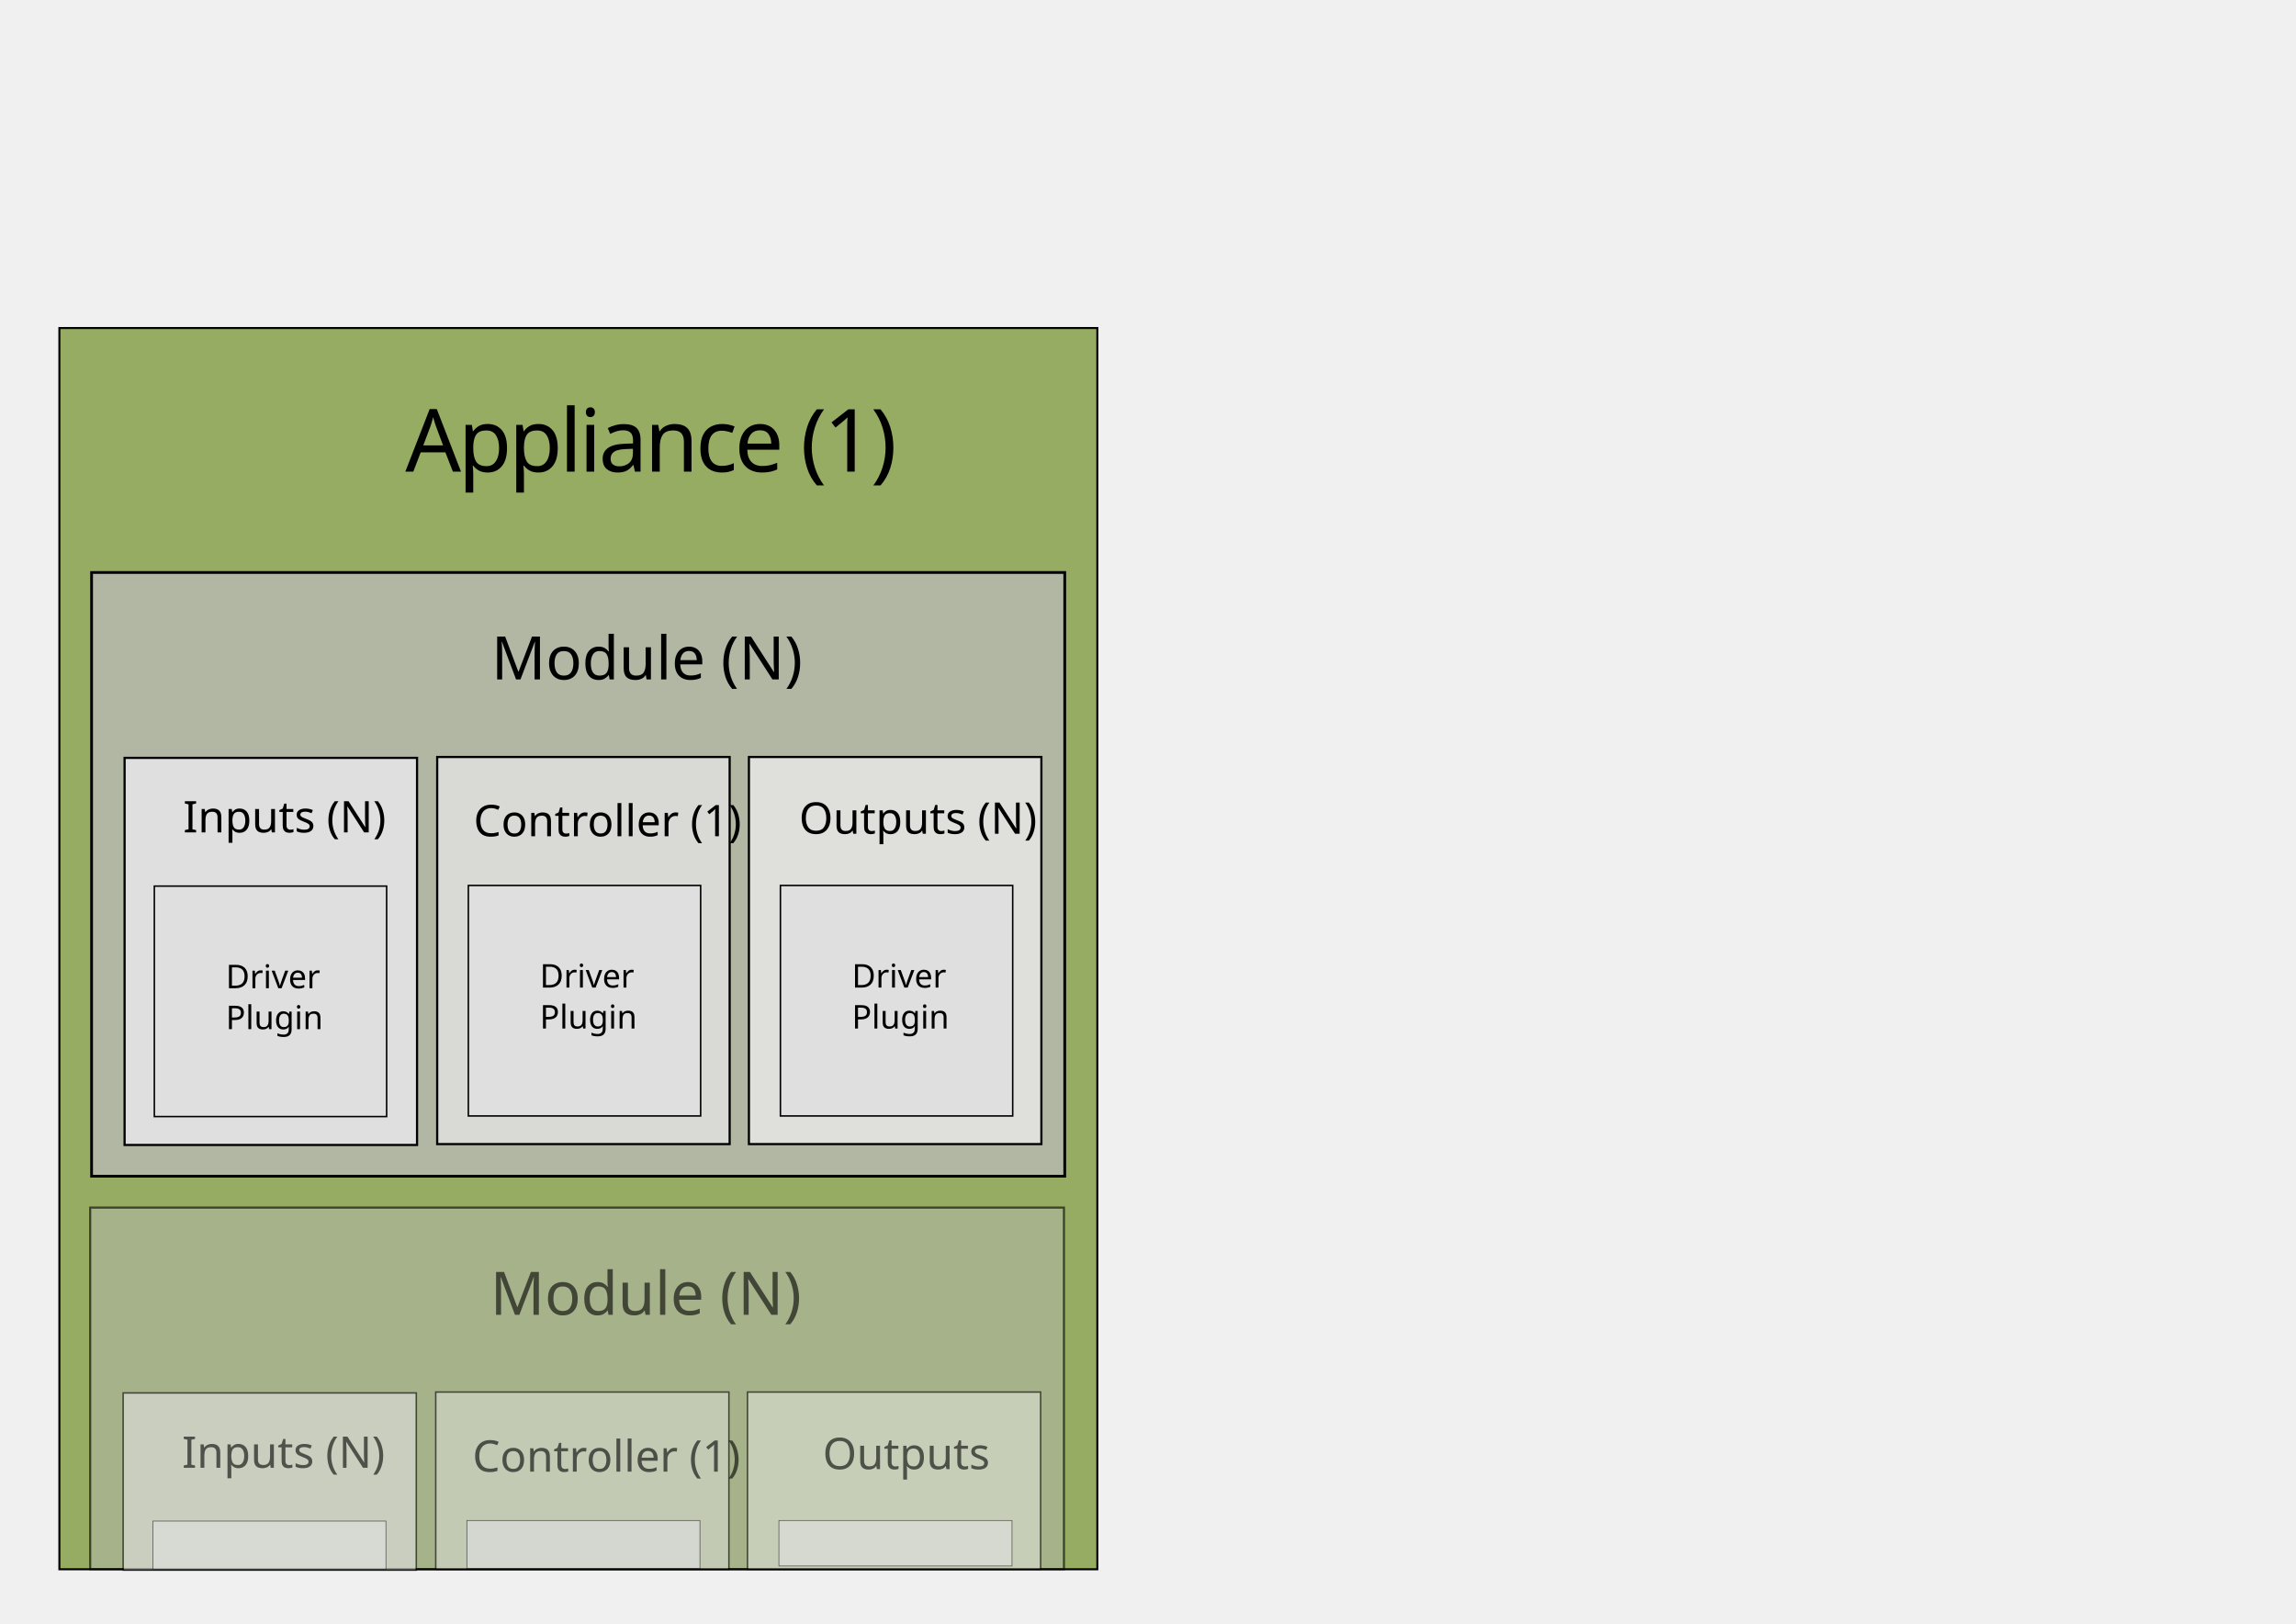
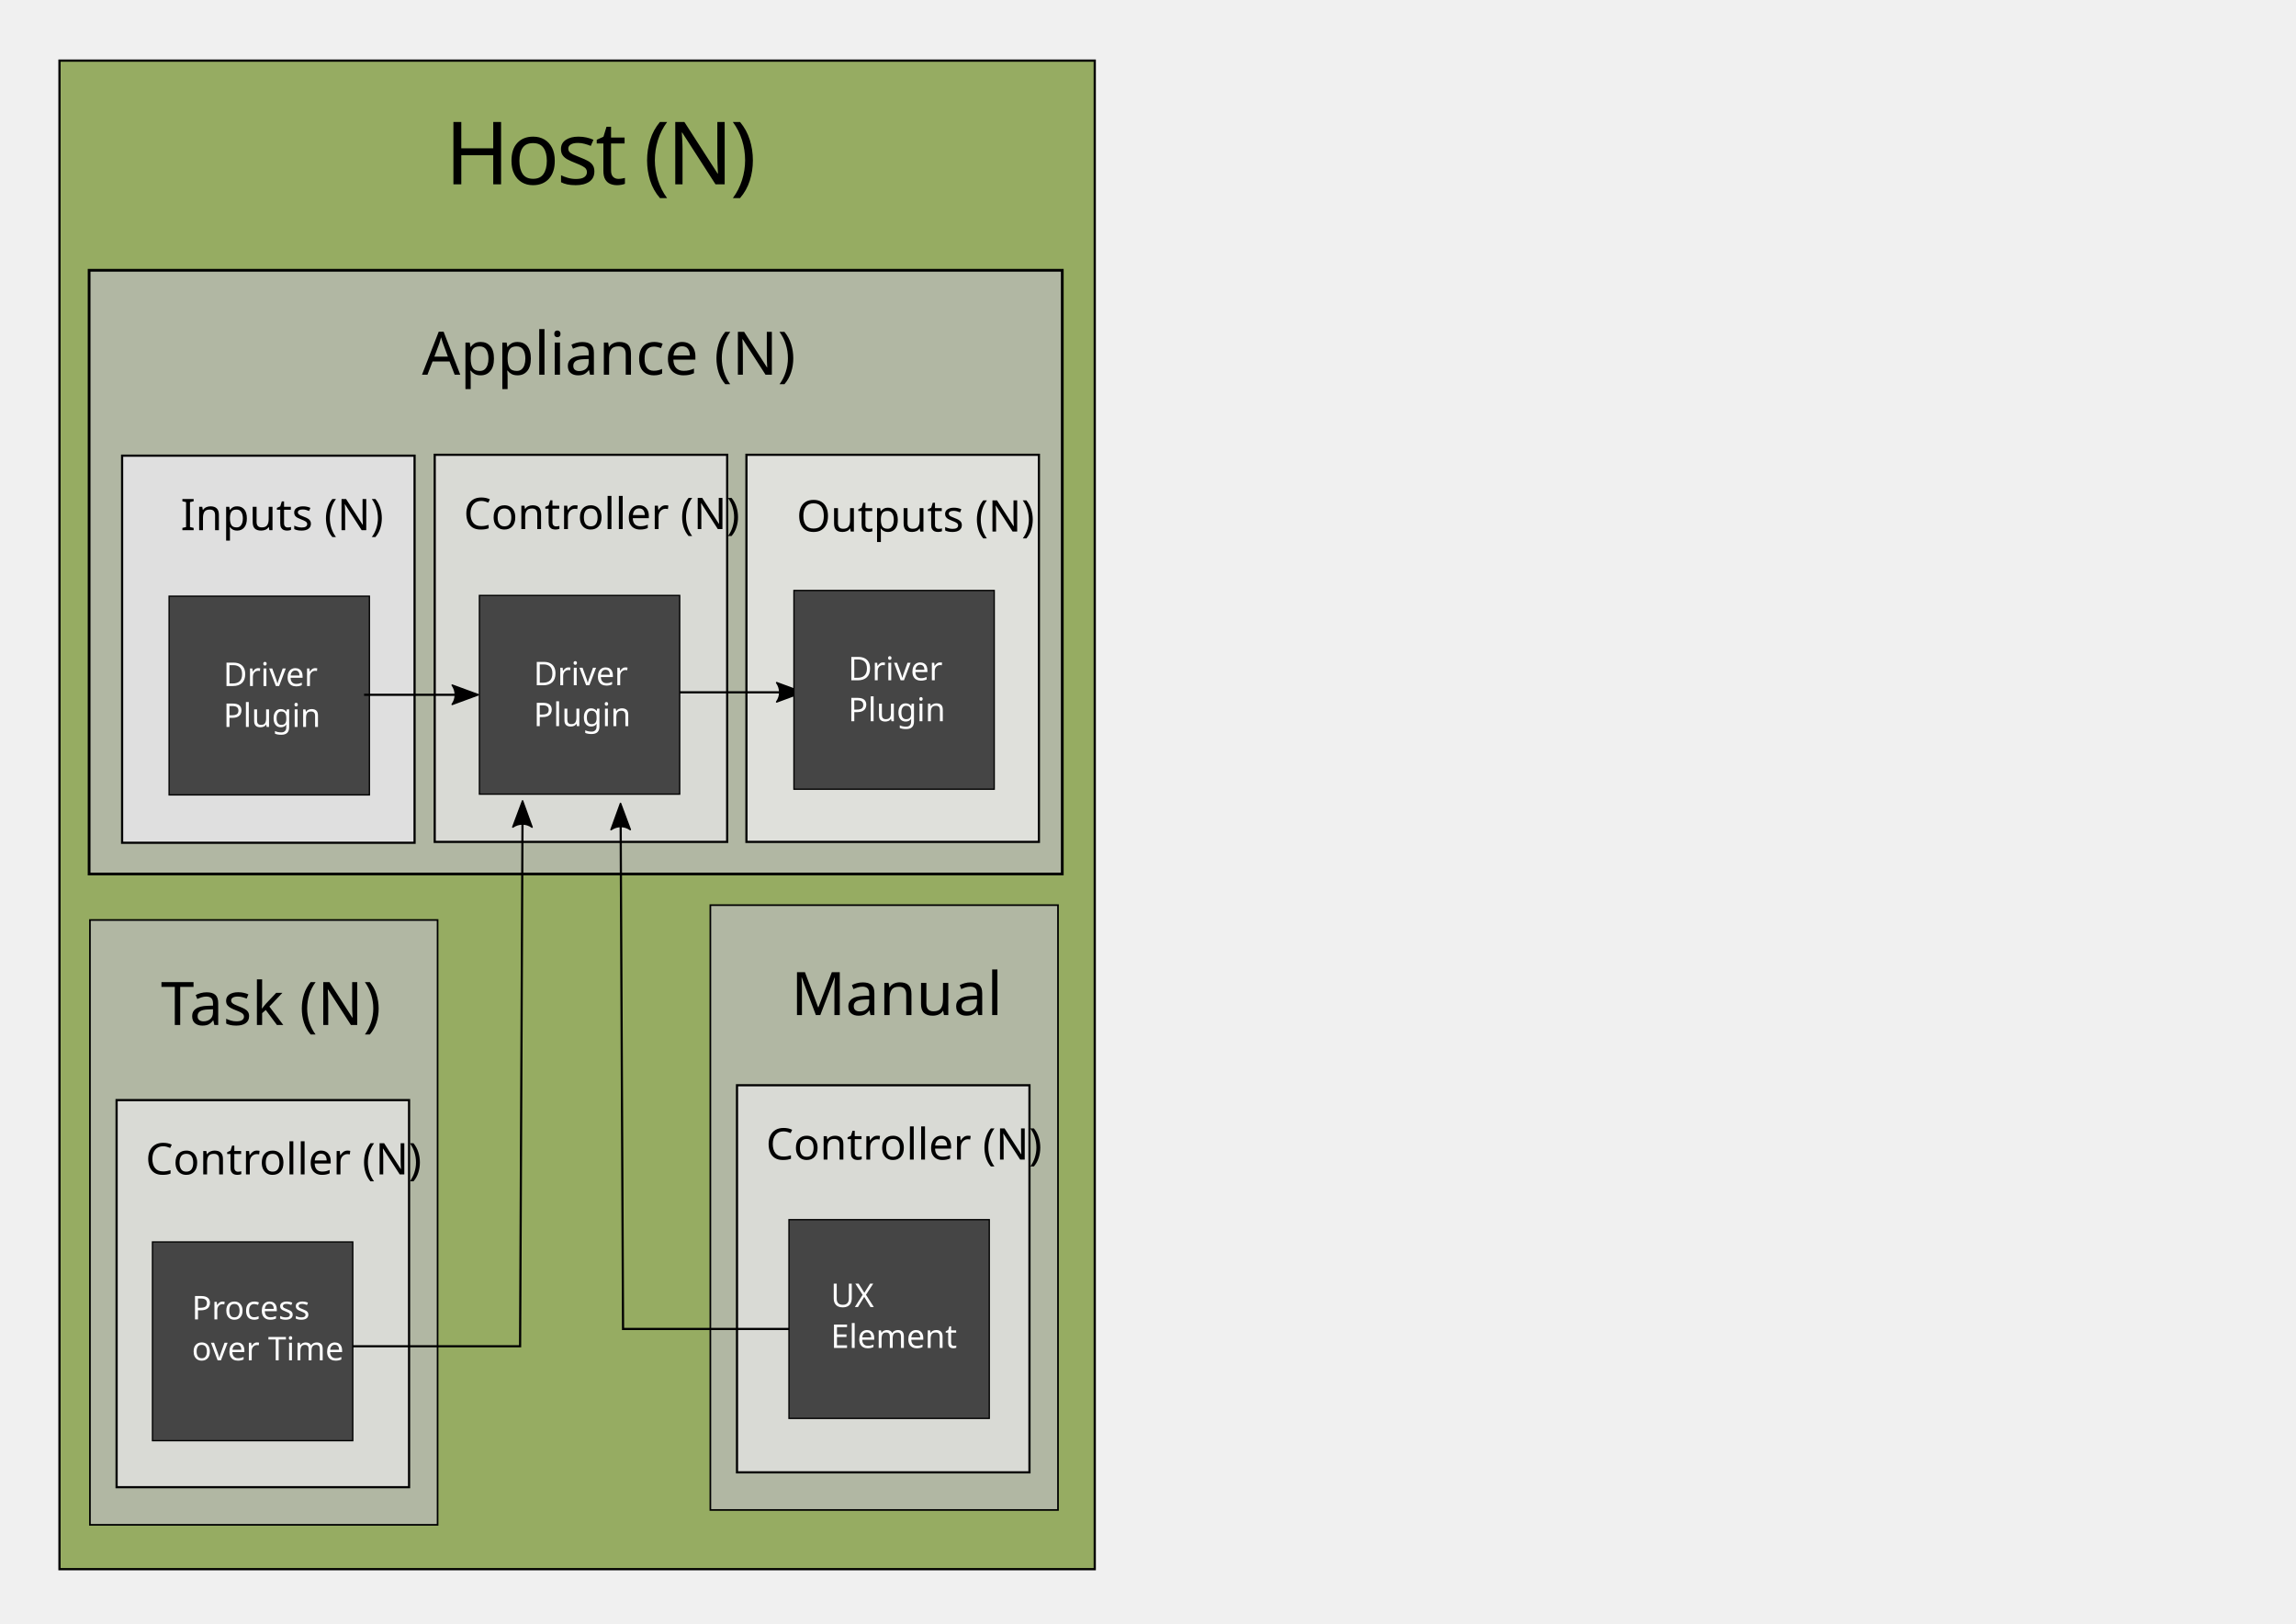
<svg xmlns="http://www.w3.org/2000/svg" width="297mm" height="210mm" viewBox="0 0 1052.362 744.094" id="svg2" version="1.1">
-   <defs id="defs4" />
+   <defs id="defs4">
+     <marker orient="auto" refY="0.0" refX="0.0" id="marker4644" style="overflow:visible;">
+       <path id="path4646" style="fill-rule:evenodd;stroke-width:0.625;stroke-linejoin:round;stroke:#000000;stroke-opacity:1;fill:#000000;fill-opacity:1" d="M 8.719,4.034 L -2.207,0.016 L 8.719,-4.002 C 6.973,-1.63 6.983,1.616 8.719,4.034 z " transform="scale(1.1) rotate(180) translate(1,0)" />
+     </marker>
+     <marker orient="auto" refY="0.0" refX="0.0" id="marker4640" style="overflow:visible;">
+       <path id="path4642" style="fill-rule:evenodd;stroke-width:0.625;stroke-linejoin:round;stroke:#000000;stroke-opacity:1;fill:#000000;fill-opacity:1" d="M 8.719,4.034 L -2.207,0.016 L 8.719,-4.002 C 6.973,-1.63 6.983,1.616 8.719,4.034 z " transform="scale(1.1) rotate(180) translate(1,0)" />
+     </marker>
+     <marker orient="auto" refY="0.0" refX="0.0" id="Arrow2Lend" style="overflow:visible;">
+       <path id="path4403" style="fill-rule:evenodd;stroke-width:0.625;stroke-linejoin:round;stroke:#000000;stroke-opacity:1;fill:#000000;fill-opacity:1" d="M 8.719,4.034 L -2.207,0.016 L 8.719,-4.002 C 6.973,-1.63 6.983,1.616 8.719,4.034 z " transform="scale(1.1) rotate(180) translate(1,0)" />
+     </marker>
+     <marker orient="auto" refY="0" refX="0" id="Arrow2Lend-9" style="overflow:visible">
+       <path id="path4403-3" style="fill:#000000;fill-opacity:1;fill-rule:evenodd;stroke:#000000;stroke-width:0.625;stroke-linejoin:round;stroke-opacity:1" d="M 8.719,4.034 -2.207,0.016 8.719,-4.002 c -1.745,2.372 -1.735,5.617 -6e-7,8.035 z" transform="matrix(-1.1,0,0,-1.1,-1.1,0)" />
+     </marker>
+   </defs>
  <g id="layer1" transform="translate(0,-308.2677)">
-     <rect style="opacity:1;fill:#96ac62;fill-opacity:1;stroke:#000000;stroke-width:0.927;stroke-miterlimit:4;stroke-dasharray:none;stroke-opacity:1" id="rect4136" width="475.74" height="568.826" x="27.216" y="458.594" />
-     <rect style="opacity:1;fill:#bababa;fill-opacity:0.741;stroke:#000000;stroke-width:1.26;stroke-miterlimit:4;stroke-dasharray:none;stroke-opacity:1" id="rect4138" width="446.036" height="276.668" x="41.982" y="570.622" />
-     <text xml:space="preserve" style="font-style:normal;font-variant:normal;font-weight:normal;font-stretch:normal;font-size:40px;line-height:125%;font-family:AlteDIN1451Mittelschrift;-inkscape-font-specification:AlteDIN1451Mittelschrift;letter-spacing:-1.36px;word-spacing:0px;fill:#000000;fill-opacity:1;stroke:none;stroke-width:1px;stroke-linecap:butt;stroke-linejoin:miter;stroke-opacity:1" x="185.786" y="524.406" id="text4140">
-       <tspan id="tspan4142" x="185.786" y="524.406">Appliance (1)</tspan>
+     <rect style="opacity:1;fill:#96ac62;fill-opacity:1;stroke:#000000;stroke-width:1.02;stroke-miterlimit:4;stroke-dasharray:none;stroke-opacity:1" id="rect4136" width="474.512" height="691.331" x="27.263" y="336.042" />
+     <rect style="opacity:1;fill:#bababa;fill-opacity:0.741;stroke:#000000;stroke-width:1.26;stroke-miterlimit:4;stroke-dasharray:none;stroke-opacity:1" id="rect4138" width="446.036" height="276.668" x="40.847" y="432.13" />
+     <text xml:space="preserve" style="font-style:normal;font-variant:normal;font-weight:normal;font-stretch:normal;font-size:40px;line-height:125%;font-family:AlteDIN1451Mittelschrift;-inkscape-font-specification:AlteDIN1451Mittelschrift;letter-spacing:-1.36px;word-spacing:0px;fill:#000000;fill-opacity:1;stroke:none;stroke-width:1px;stroke-linecap:butt;stroke-linejoin:miter;stroke-opacity:1" x="203.949" y="392.725" id="text4140">
+       <tspan id="tspan4142" x="203.949" y="392.725">Host (N)</tspan>
    </text>
-     <text xml:space="preserve" style="font-style:normal;font-variant:normal;font-weight:normal;font-stretch:normal;font-size:40px;line-height:125%;font-family:AlteDIN1451Mittelschrift;-inkscape-font-specification:AlteDIN1451Mittelschrift;letter-spacing:0px;word-spacing:0px;fill:#000000;fill-opacity:1;stroke:none;stroke-width:1px;stroke-linecap:butt;stroke-linejoin:miter;stroke-opacity:1" x="225.202" y="619.616" id="text4140-8">
-       <tspan id="tspan4142-5" x="225.202" y="619.616" style="font-size:27.5px">Module (N)</tspan>
+     <text xml:space="preserve" style="font-style:normal;font-variant:normal;font-weight:normal;font-stretch:normal;font-size:40px;line-height:125%;font-family:AlteDIN1451Mittelschrift;-inkscape-font-specification:AlteDIN1451Mittelschrift;letter-spacing:0px;word-spacing:0px;fill:#000000;fill-opacity:1;stroke:none;stroke-width:1px;stroke-linecap:butt;stroke-linejoin:miter;stroke-opacity:1" x="193.417" y="479.99" id="text4140-8">
+       <tspan id="tspan4142-5" x="193.417" y="479.99" style="font-size:27.5px">Appliance (N)</tspan>
    </text>
-     <rect style="opacity:1;fill:#dfdfdf;fill-opacity:1;stroke:#000000;stroke-width:1;stroke-miterlimit:4;stroke-dasharray:none;stroke-opacity:1" id="rect4162" width="134.049" height="177.395" x="57.103" y="655.577" />
-     <rect style="opacity:1;fill:#e6e6e6;fill-opacity:0.741;stroke:#000000;stroke-width:1;stroke-miterlimit:4;stroke-dasharray:none;stroke-opacity:1" id="rect4162-5" width="134.049" height="177.395" x="200.384" y="655.176" />
-     <rect style="opacity:1;fill:#eeeeee;fill-opacity:0.741;stroke:#000000;stroke-width:1;stroke-miterlimit:4;stroke-dasharray:none;stroke-opacity:1" id="rect4162-6" width="134.049" height="177.395" x="343.263" y="655.176" />
-     <text xml:space="preserve" style="font-style:normal;font-variant:normal;font-weight:normal;font-stretch:normal;font-size:40px;line-height:125%;font-family:AlteDIN1451Mittelschrift;-inkscape-font-specification:AlteDIN1451Mittelschrift;letter-spacing:0px;word-spacing:0px;fill:#000000;fill-opacity:1;stroke:none;stroke-width:1px;stroke-linecap:butt;stroke-linejoin:miter;stroke-opacity:1" x="83.935" y="689.714" id="text4140-8-0">
-       <tspan id="tspan4142-5-5" x="83.935" y="689.714" style="font-size:20px">Inputs (N)</tspan>
+     <rect style="opacity:1;fill:#dfdfdf;fill-opacity:1;stroke:#000000;stroke-width:1;stroke-miterlimit:4;stroke-dasharray:none;stroke-opacity:1" id="rect4162" width="134.049" height="177.395" x="55.968" y="517.086" />
+     <rect style="opacity:1;fill:#e6e6e6;fill-opacity:0.741;stroke:#000000;stroke-width:1;stroke-miterlimit:4;stroke-dasharray:none;stroke-opacity:1" id="rect4162-5" width="134.049" height="177.395" x="199.249" y="516.684" />
+     <rect style="opacity:1;fill:#eeeeee;fill-opacity:0.741;stroke:#000000;stroke-width:1;stroke-miterlimit:4;stroke-dasharray:none;stroke-opacity:1" id="rect4162-6" width="134.049" height="177.395" x="342.128" y="516.684" />
+     <text xml:space="preserve" style="font-style:normal;font-variant:normal;font-weight:normal;font-stretch:normal;font-size:40px;line-height:125%;font-family:AlteDIN1451Mittelschrift;-inkscape-font-specification:AlteDIN1451Mittelschrift;letter-spacing:0px;word-spacing:0px;fill:#000000;fill-opacity:1;stroke:none;stroke-width:1px;stroke-linecap:butt;stroke-linejoin:miter;stroke-opacity:1" x="82.8" y="551.222" id="text4140-8-0">
+       <tspan id="tspan4142-5-5" x="82.8" y="551.222" style="font-size:20px">Inputs (N)</tspan>
    </text>
-     <text xml:space="preserve" style="font-style:normal;font-variant:normal;font-weight:normal;font-stretch:normal;font-size:40px;line-height:125%;font-family:AlteDIN1451Mittelschrift;-inkscape-font-specification:AlteDIN1451Mittelschrift;letter-spacing:0px;word-spacing:0px;fill:#000000;fill-opacity:1;stroke:none;stroke-width:1px;stroke-linecap:butt;stroke-linejoin:miter;stroke-opacity:1" x="217.062" y="691.501" id="text4140-8-0-6">
-       <tspan id="tspan4142-5-5-4" x="217.062" y="691.501" style="font-size:20px">Controller (1)</tspan>
+     <text xml:space="preserve" style="font-style:normal;font-variant:normal;font-weight:normal;font-stretch:normal;font-size:40px;line-height:125%;font-family:AlteDIN1451Mittelschrift;-inkscape-font-specification:AlteDIN1451Mittelschrift;letter-spacing:0px;word-spacing:0px;fill:#000000;fill-opacity:1;stroke:none;stroke-width:1px;stroke-linecap:butt;stroke-linejoin:miter;stroke-opacity:1" x="212.521" y="550.739" id="text4140-8-0-6">
+       <tspan id="tspan4142-5-5-4" x="212.521" y="550.739" style="font-size:20px">Controller (N)</tspan>
    </text>
-     <text xml:space="preserve" style="font-style:normal;font-variant:normal;font-weight:normal;font-stretch:normal;font-size:40px;line-height:125%;font-family:AlteDIN1451Mittelschrift;-inkscape-font-specification:AlteDIN1451Mittelschrift;letter-spacing:0px;word-spacing:0px;fill:#000000;fill-opacity:1;stroke:none;stroke-width:1px;stroke-linecap:butt;stroke-linejoin:miter;stroke-opacity:1" x="366.229" y="690.346" id="text4140-8-0-6-4">
-       <tspan id="tspan4142-5-5-4-9" x="366.229" y="690.346" style="font-size:20px">Outputs (N)</tspan>
+     <text xml:space="preserve" style="font-style:normal;font-variant:normal;font-weight:normal;font-stretch:normal;font-size:40px;line-height:125%;font-family:AlteDIN1451Mittelschrift;-inkscape-font-specification:AlteDIN1451Mittelschrift;letter-spacing:0px;word-spacing:0px;fill:#000000;fill-opacity:1;stroke:none;stroke-width:1px;stroke-linecap:butt;stroke-linejoin:miter;stroke-opacity:1" x="365.094" y="551.854" id="text4140-8-0-6-4">
+       <tspan id="tspan4142-5-5-4-9" x="365.094" y="551.854" style="font-size:20px">Outputs (N)</tspan>
    </text>
-     <rect style="opacity:1;fill:#dfdfdf;fill-opacity:1;stroke:#000000;stroke-width:0.688;stroke-miterlimit:4;stroke-dasharray:none;stroke-opacity:1" id="rect4162-9" width="106.469" height="105.623" x="70.743" y="714.338" />
-     <text xml:space="preserve" style="font-style:normal;font-variant:normal;font-weight:normal;font-stretch:normal;font-size:40px;line-height:125%;font-family:AlteDIN1451Mittelschrift;-inkscape-font-specification:AlteDIN1451Mittelschrift;letter-spacing:0px;word-spacing:0px;fill:#000000;fill-opacity:1;stroke:none;stroke-width:1px;stroke-linecap:butt;stroke-linejoin:miter;stroke-opacity:1" x="103.493" y="761.135" id="text4140-8-0-2">
-       <tspan id="tspan4142-5-5-8" x="103.493" y="761.135" style="font-size:15px">Driver</tspan>
-       <tspan x="103.493" y="779.885" style="font-size:15px" id="tspan4278">Plugin</tspan>
+     <rect style="opacity:1;fill:#454545;fill-opacity:1;stroke:#000000;stroke-width:0.593;stroke-miterlimit:4;stroke-dasharray:none;stroke-opacity:1" id="rect4162-9" width="91.807" height="91.077" x="77.507" y="581.475" />
+     <text xml:space="preserve" style="font-style:normal;font-variant:normal;font-weight:normal;font-stretch:normal;font-size:40px;line-height:125%;font-family:AlteDIN1451Mittelschrift;-inkscape-font-specification:AlteDIN1451Mittelschrift;letter-spacing:0px;word-spacing:0px;fill:#ffffff;fill-opacity:1;stroke:none;stroke-width:1px;stroke-linecap:butt;stroke-linejoin:miter;stroke-opacity:1;" x="102.358" y="622.643" id="text4140-8-0-2">
+       <tspan id="tspan4142-5-5-8" x="102.358" y="622.643" style="font-size:15px;fill:#ffffff;fill-opacity:1;">Driver</tspan>
+       <tspan x="102.358" y="641.393" style="font-size:15px;fill:#ffffff;fill-opacity:1;" id="tspan4278">Plugin</tspan>
    </text>
-     <rect style="opacity:1;fill:#dfdfdf;fill-opacity:1;stroke:#000000;stroke-width:0.688;stroke-miterlimit:4;stroke-dasharray:none;stroke-opacity:1" id="rect4162-9-1" width="106.469" height="105.623" x="214.667" y="714.054" />
-     <text xml:space="preserve" style="font-style:normal;font-variant:normal;font-weight:normal;font-stretch:normal;font-size:40px;line-height:125%;font-family:AlteDIN1451Mittelschrift;-inkscape-font-specification:AlteDIN1451Mittelschrift;letter-spacing:0px;word-spacing:0px;fill:#000000;fill-opacity:1;stroke:none;stroke-width:1px;stroke-linecap:butt;stroke-linejoin:miter;stroke-opacity:1" x="247.417" y="760.851" id="text4140-8-0-2-4">
-       <tspan id="tspan4142-5-5-8-3" x="247.417" y="760.851" style="font-size:15px">Driver</tspan>
-       <tspan x="247.417" y="779.601" style="font-size:15px" id="tspan4278-2">Plugin</tspan>
+     <rect style="opacity:1;fill:#bababa;fill-opacity:0.741;stroke:#000000;stroke-width:0.754;stroke-miterlimit:4;stroke-dasharray:none;stroke-opacity:1" id="rect4138-7" width="159.343" height="277.175" x="41.225" y="729.876" />
+     <text xml:space="preserve" style="font-style:normal;font-variant:normal;font-weight:normal;font-stretch:normal;font-size:40px;line-height:125%;font-family:AlteDIN1451Mittelschrift;-inkscape-font-specification:AlteDIN1451Mittelschrift;letter-spacing:0px;word-spacing:0px;fill:#000000;fill-opacity:1;stroke:none;stroke-width:1px;stroke-linecap:butt;stroke-linejoin:miter;stroke-opacity:1" x="73.719" y="777.989" id="text4140-8-5">
+       <tspan id="tspan4142-5-3" x="73.719" y="777.989" style="font-size:27.5px">Task (N)</tspan>
    </text>
-     <rect style="opacity:1;fill:#dfdfdf;fill-opacity:1;stroke:#000000;stroke-width:0.688;stroke-miterlimit:4;stroke-dasharray:none;stroke-opacity:1" id="rect4162-9-4" width="106.469" height="105.623" x="357.699" y="714.054" />
-     <text xml:space="preserve" style="font-style:normal;font-variant:normal;font-weight:normal;font-stretch:normal;font-size:40px;line-height:125%;font-family:AlteDIN1451Mittelschrift;-inkscape-font-specification:AlteDIN1451Mittelschrift;letter-spacing:0px;word-spacing:0px;fill:#000000;fill-opacity:1;stroke:none;stroke-width:1px;stroke-linecap:butt;stroke-linejoin:miter;stroke-opacity:1" x="390.449" y="760.851" id="text4140-8-0-2-1">
-       <tspan id="tspan4142-5-5-8-31" x="390.449" y="760.851" style="font-size:15px">Driver</tspan>
-       <tspan x="390.449" y="779.601" style="font-size:15px" id="tspan4278-6">Plugin</tspan>
+     <rect style="opacity:1;fill:#e6e6e6;fill-opacity:0.741;stroke:#000000;stroke-width:1;stroke-miterlimit:4;stroke-dasharray:none;stroke-opacity:1" id="rect4162-5-2" width="134.049" height="177.395" x="53.442" y="812.413" />
+     <text xml:space="preserve" style="font-style:normal;font-variant:normal;font-weight:normal;font-stretch:normal;font-size:40px;line-height:125%;font-family:AlteDIN1451Mittelschrift;-inkscape-font-specification:AlteDIN1451Mittelschrift;letter-spacing:0px;word-spacing:0px;fill:#000000;fill-opacity:1;stroke:none;stroke-width:1px;stroke-linecap:butt;stroke-linejoin:miter;stroke-opacity:1" x="66.714" y="846.468" id="text4140-8-0-6-7">
+       <tspan id="tspan4142-5-5-4-0" x="66.714" y="846.468" style="font-size:20px">Controller (N)</tspan>
    </text>
-     <rect style="opacity:0.606;fill:#bababa;fill-opacity:0.741;stroke:#000000;stroke-width:0.975;stroke-miterlimit:4;stroke-dasharray:none;stroke-opacity:1" id="rect4138-4" width="446.321" height="165.706" x="41.336" y="861.668" />
-     <text xml:space="preserve" style="font-style:normal;font-variant:normal;font-weight:normal;font-stretch:normal;font-size:40px;line-height:125%;font-family:AlteDIN1451Mittelschrift;-inkscape-font-specification:AlteDIN1451Mittelschrift;letter-spacing:0px;word-spacing:0px;fill:#000000;fill-opacity:1;stroke:none;stroke-width:1px;stroke-linecap:butt;stroke-linejoin:miter;stroke-opacity:1;opacity:0.606;" x="224.698" y="910.804" id="text4140-8-6">
-       <tspan id="tspan4142-5-4" x="224.698" y="910.804" style="font-size:27.5px;">Module (N)</tspan>
+     <path style="fill:none;fill-rule:evenodd;stroke:#000000;stroke-width:1px;stroke-linecap:butt;stroke-linejoin:miter;stroke-opacity:1;marker-end:url(#marker4640)" d="m 166.871,626.671 51.083,0" id="path4372" />
+     <path style="fill:none;fill-rule:evenodd;stroke:#000000;stroke-width:1px;stroke-linecap:butt;stroke-linejoin:miter;stroke-opacity:1;marker-end:url(#marker4644)" d="m 309.903,625.536 56.759,0" id="path4374" />
+     <path style="fill:none;fill-rule:evenodd;stroke:#000000;stroke-width:1px;stroke-linecap:butt;stroke-linejoin:miter;stroke-opacity:1;marker-end:url(#Arrow2Lend)" d="m 161.195,925.222 77.192,0 1.135,-248.604" id="path4376" />
+     <rect style="opacity:1;fill:#bababa;fill-opacity:0.741;stroke:#000000;stroke-width:0.754;stroke-miterlimit:4;stroke-dasharray:none;stroke-opacity:1" id="rect4138-7-7" width="159.343" height="277.175" x="325.587" y="723.065" />
+     <text xml:space="preserve" style="font-style:normal;font-variant:normal;font-weight:normal;font-stretch:normal;font-size:40px;line-height:125%;font-family:AlteDIN1451Mittelschrift;-inkscape-font-specification:AlteDIN1451Mittelschrift;letter-spacing:0px;word-spacing:0px;fill:#000000;fill-opacity:1;stroke:none;stroke-width:1px;stroke-linecap:butt;stroke-linejoin:miter;stroke-opacity:1" x="362.621" y="773.448" id="text4140-8-5-5">
+       <tspan id="tspan4142-5-3-9" x="362.621" y="773.448" style="font-size:27.5px">Manual</tspan>
    </text>
-     <rect style="opacity:0.606;fill:#dfdfdf;fill-opacity:1;stroke:#000000;stroke-width:0.677;stroke-miterlimit:4;stroke-dasharray:none;stroke-opacity:1" id="rect4162-93" width="134.372" height="81.227" x="56.438" y="946.604" />
-     <rect style="opacity:0.606;fill:#e6e6e6;fill-opacity:0.741;stroke:#000000;stroke-width:0.677;stroke-miterlimit:4;stroke-dasharray:none;stroke-opacity:1" id="rect4162-5-3" width="134.372" height="81.227" x="199.718" y="946.202" />
-     <rect style="opacity:0.606;fill:#eeeeee;fill-opacity:0.741;stroke:#000000;stroke-width:0.677;stroke-miterlimit:4;stroke-dasharray:none;stroke-opacity:1" id="rect4162-6-1" width="134.372" height="81.227" x="342.597" y="946.202" />
-     <text xml:space="preserve" style="font-style:normal;font-variant:normal;font-weight:normal;font-stretch:normal;font-size:40px;line-height:125%;font-family:AlteDIN1451Mittelschrift;-inkscape-font-specification:AlteDIN1451Mittelschrift;letter-spacing:0px;word-spacing:0px;fill:#000000;fill-opacity:1;stroke:none;stroke-width:1px;stroke-linecap:butt;stroke-linejoin:miter;stroke-opacity:1;opacity:0.606;" x="83.431" y="980.902" id="text4140-8-0-8">
-       <tspan id="tspan4142-5-5-9" x="83.431" y="980.902" style="font-size:20px;">Inputs (N)</tspan>
+     <rect style="opacity:1;fill:#e6e6e6;fill-opacity:0.741;stroke:#000000;stroke-width:1;stroke-miterlimit:4;stroke-dasharray:none;stroke-opacity:1" id="rect4162-5-2-2" width="134.049" height="177.395" x="337.803" y="805.602" />
+     <text xml:space="preserve" style="font-style:normal;font-variant:normal;font-weight:normal;font-stretch:normal;font-size:40px;line-height:125%;font-family:AlteDIN1451Mittelschrift;-inkscape-font-specification:AlteDIN1451Mittelschrift;letter-spacing:0px;word-spacing:0px;fill:#000000;fill-opacity:1;stroke:none;stroke-width:1px;stroke-linecap:butt;stroke-linejoin:miter;stroke-opacity:1" x="351.076" y="839.657" id="text4140-8-0-6-7-2">
+       <tspan id="tspan4142-5-5-4-0-8" x="351.076" y="839.657" style="font-size:20px">Controller (N)</tspan>
    </text>
-     <text xml:space="preserve" style="font-style:normal;font-variant:normal;font-weight:normal;font-stretch:normal;font-size:40px;line-height:125%;font-family:AlteDIN1451Mittelschrift;-inkscape-font-specification:AlteDIN1451Mittelschrift;letter-spacing:0px;word-spacing:0px;fill:#000000;fill-opacity:1;stroke:none;stroke-width:1px;stroke-linecap:butt;stroke-linejoin:miter;stroke-opacity:1;opacity:0.606;" x="216.557" y="982.689" id="text4140-8-0-6-6">
-       <tspan id="tspan4142-5-5-4-5" x="216.557" y="982.689" style="font-size:20px;">Controller (1)</tspan>
+     <path style="fill:none;fill-rule:evenodd;stroke:#000000;stroke-width:1px;stroke-linecap:butt;stroke-linejoin:miter;stroke-opacity:1;marker-end:url(#Arrow2Lend-9)" d="m 361.63,917.295 -76.057,0 -1.135,-239.522" id="path4376-1" />
+     <rect style="opacity:1;fill:#454545;fill-opacity:1;stroke:#000000;stroke-width:0.593;stroke-miterlimit:4;stroke-dasharray:none;stroke-opacity:1" id="rect4162-9-6" width="91.807" height="91.077" x="219.728" y="581.132" />
+     <text xml:space="preserve" style="font-style:normal;font-variant:normal;font-weight:normal;font-stretch:normal;font-size:40px;line-height:125%;font-family:AlteDIN1451Mittelschrift;-inkscape-font-specification:AlteDIN1451Mittelschrift;letter-spacing:0px;word-spacing:0px;fill:#ffffff;fill-opacity:1;stroke:none;stroke-width:1px;stroke-linecap:butt;stroke-linejoin:miter;stroke-opacity:1" x="244.579" y="622.301" id="text4140-8-0-2-1">
+       <tspan id="tspan4142-5-5-8-0" x="244.579" y="622.301" style="font-size:15px;fill:#ffffff;fill-opacity:1">Driver</tspan>
+       <tspan x="244.579" y="641.051" style="font-size:15px;fill:#ffffff;fill-opacity:1" id="tspan4278-6">Plugin</tspan>
    </text>
-     <text xml:space="preserve" style="font-style:normal;font-variant:normal;font-weight:normal;font-stretch:normal;font-size:40px;line-height:125%;font-family:AlteDIN1451Mittelschrift;-inkscape-font-specification:AlteDIN1451Mittelschrift;letter-spacing:0px;word-spacing:0px;fill:#000000;fill-opacity:1;stroke:none;stroke-width:1px;stroke-linecap:butt;stroke-linejoin:miter;stroke-opacity:1;opacity:0.606;" x="377.077" y="981.534" id="text4140-8-0-6-4-8">
-       <tspan id="tspan4142-5-5-4-9-5" x="377.077" y="981.534" style="font-size:20px;">Outputs</tspan>
+     <rect style="opacity:1;fill:#454545;fill-opacity:1;stroke:#000000;stroke-width:0.593;stroke-miterlimit:4;stroke-dasharray:none;stroke-opacity:1" id="rect4162-9-3" width="91.807" height="91.077" x="363.895" y="578.862" />
+     <text xml:space="preserve" style="font-style:normal;font-variant:normal;font-weight:normal;font-stretch:normal;font-size:40px;line-height:125%;font-family:AlteDIN1451Mittelschrift;-inkscape-font-specification:AlteDIN1451Mittelschrift;letter-spacing:0px;word-spacing:0px;fill:#ffffff;fill-opacity:1;stroke:none;stroke-width:1px;stroke-linecap:butt;stroke-linejoin:miter;stroke-opacity:1" x="388.747" y="620.031" id="text4140-8-0-2-2">
+       <tspan id="tspan4142-5-5-8-06" x="388.747" y="620.031" style="font-size:15px;fill:#ffffff;fill-opacity:1">Driver</tspan>
+       <tspan x="388.747" y="638.781" style="font-size:15px;fill:#ffffff;fill-opacity:1" id="tspan4278-1">Plugin</tspan>
    </text>
-     <rect style="opacity:0.606;fill:#dfdfdf;fill-opacity:1;stroke:#000000;stroke-width:0.314;stroke-miterlimit:4;stroke-dasharray:none;stroke-opacity:1" id="rect4162-9-17" width="106.842" height="21.994" x="70.052" y="1005.339" />
-     <rect style="opacity:0.606;fill:#dfdfdf;fill-opacity:1;stroke:#000000;stroke-width:0.314;stroke-miterlimit:4;stroke-dasharray:none;stroke-opacity:1" id="rect4162-9-1-4" width="106.842" height="21.994" x="213.976" y="1005.055" />
-     <rect style="opacity:0.606;fill:#dfdfdf;fill-opacity:1;stroke:#000000;stroke-width:0.306;stroke-miterlimit:4;stroke-dasharray:none;stroke-opacity:1" id="rect4162-9-4-3" width="106.851" height="20.867" x="357.004" y="1005.051" />
+     <rect style="opacity:1;fill:#454545;fill-opacity:1;stroke:#000000;stroke-width:0.593;stroke-miterlimit:4;stroke-dasharray:none;stroke-opacity:1" id="rect4162-9-3-5" width="91.807" height="91.077" x="361.625" y="867.197" />
+     <text xml:space="preserve" style="font-style:normal;font-variant:normal;font-weight:normal;font-stretch:normal;font-size:40px;line-height:125%;font-family:AlteDIN1451Mittelschrift;-inkscape-font-specification:AlteDIN1451Mittelschrift;letter-spacing:0px;word-spacing:0px;fill:#ffffff;fill-opacity:1;stroke:none;stroke-width:1px;stroke-linecap:butt;stroke-linejoin:miter;stroke-opacity:1" x="380.8" y="907.231" id="text4140-8-0-2-2-5">
+       <tspan x="380.8" y="907.231" style="font-size:15px;fill:#ffffff;fill-opacity:1" id="tspan4278-1-7">UX </tspan>
+       <tspan x="380.8" y="925.981" style="font-size:15px;fill:#ffffff;fill-opacity:1" id="tspan4813">Element</tspan>
+     </text>
+     <rect style="opacity:1;fill:#454545;fill-opacity:1;stroke:#000000;stroke-width:0.593;stroke-miterlimit:4;stroke-dasharray:none;stroke-opacity:1" id="rect4162-9-3-5-6" width="91.807" height="91.077" x="69.885" y="877.414" />
+     <text xml:space="preserve" style="font-style:normal;font-variant:normal;font-weight:normal;font-stretch:normal;font-size:40px;line-height:125%;font-family:AlteDIN1451Mittelschrift;-inkscape-font-specification:AlteDIN1451Mittelschrift;letter-spacing:0px;word-spacing:0px;fill:#ffffff;fill-opacity:1;stroke:none;stroke-width:1px;stroke-linecap:butt;stroke-linejoin:miter;stroke-opacity:1" x="87.925" y="912.906" id="text4140-8-0-2-2-5-5">
+       <tspan x="87.925" y="912.906" style="font-size:15px;fill:#ffffff;fill-opacity:1" id="tspan4813-9">Process</tspan>
+       <tspan x="87.925" y="931.656" style="font-size:15px;fill:#ffffff;fill-opacity:1" id="tspan4841">over Time</tspan>
+     </text>
  </g>
</svg>
